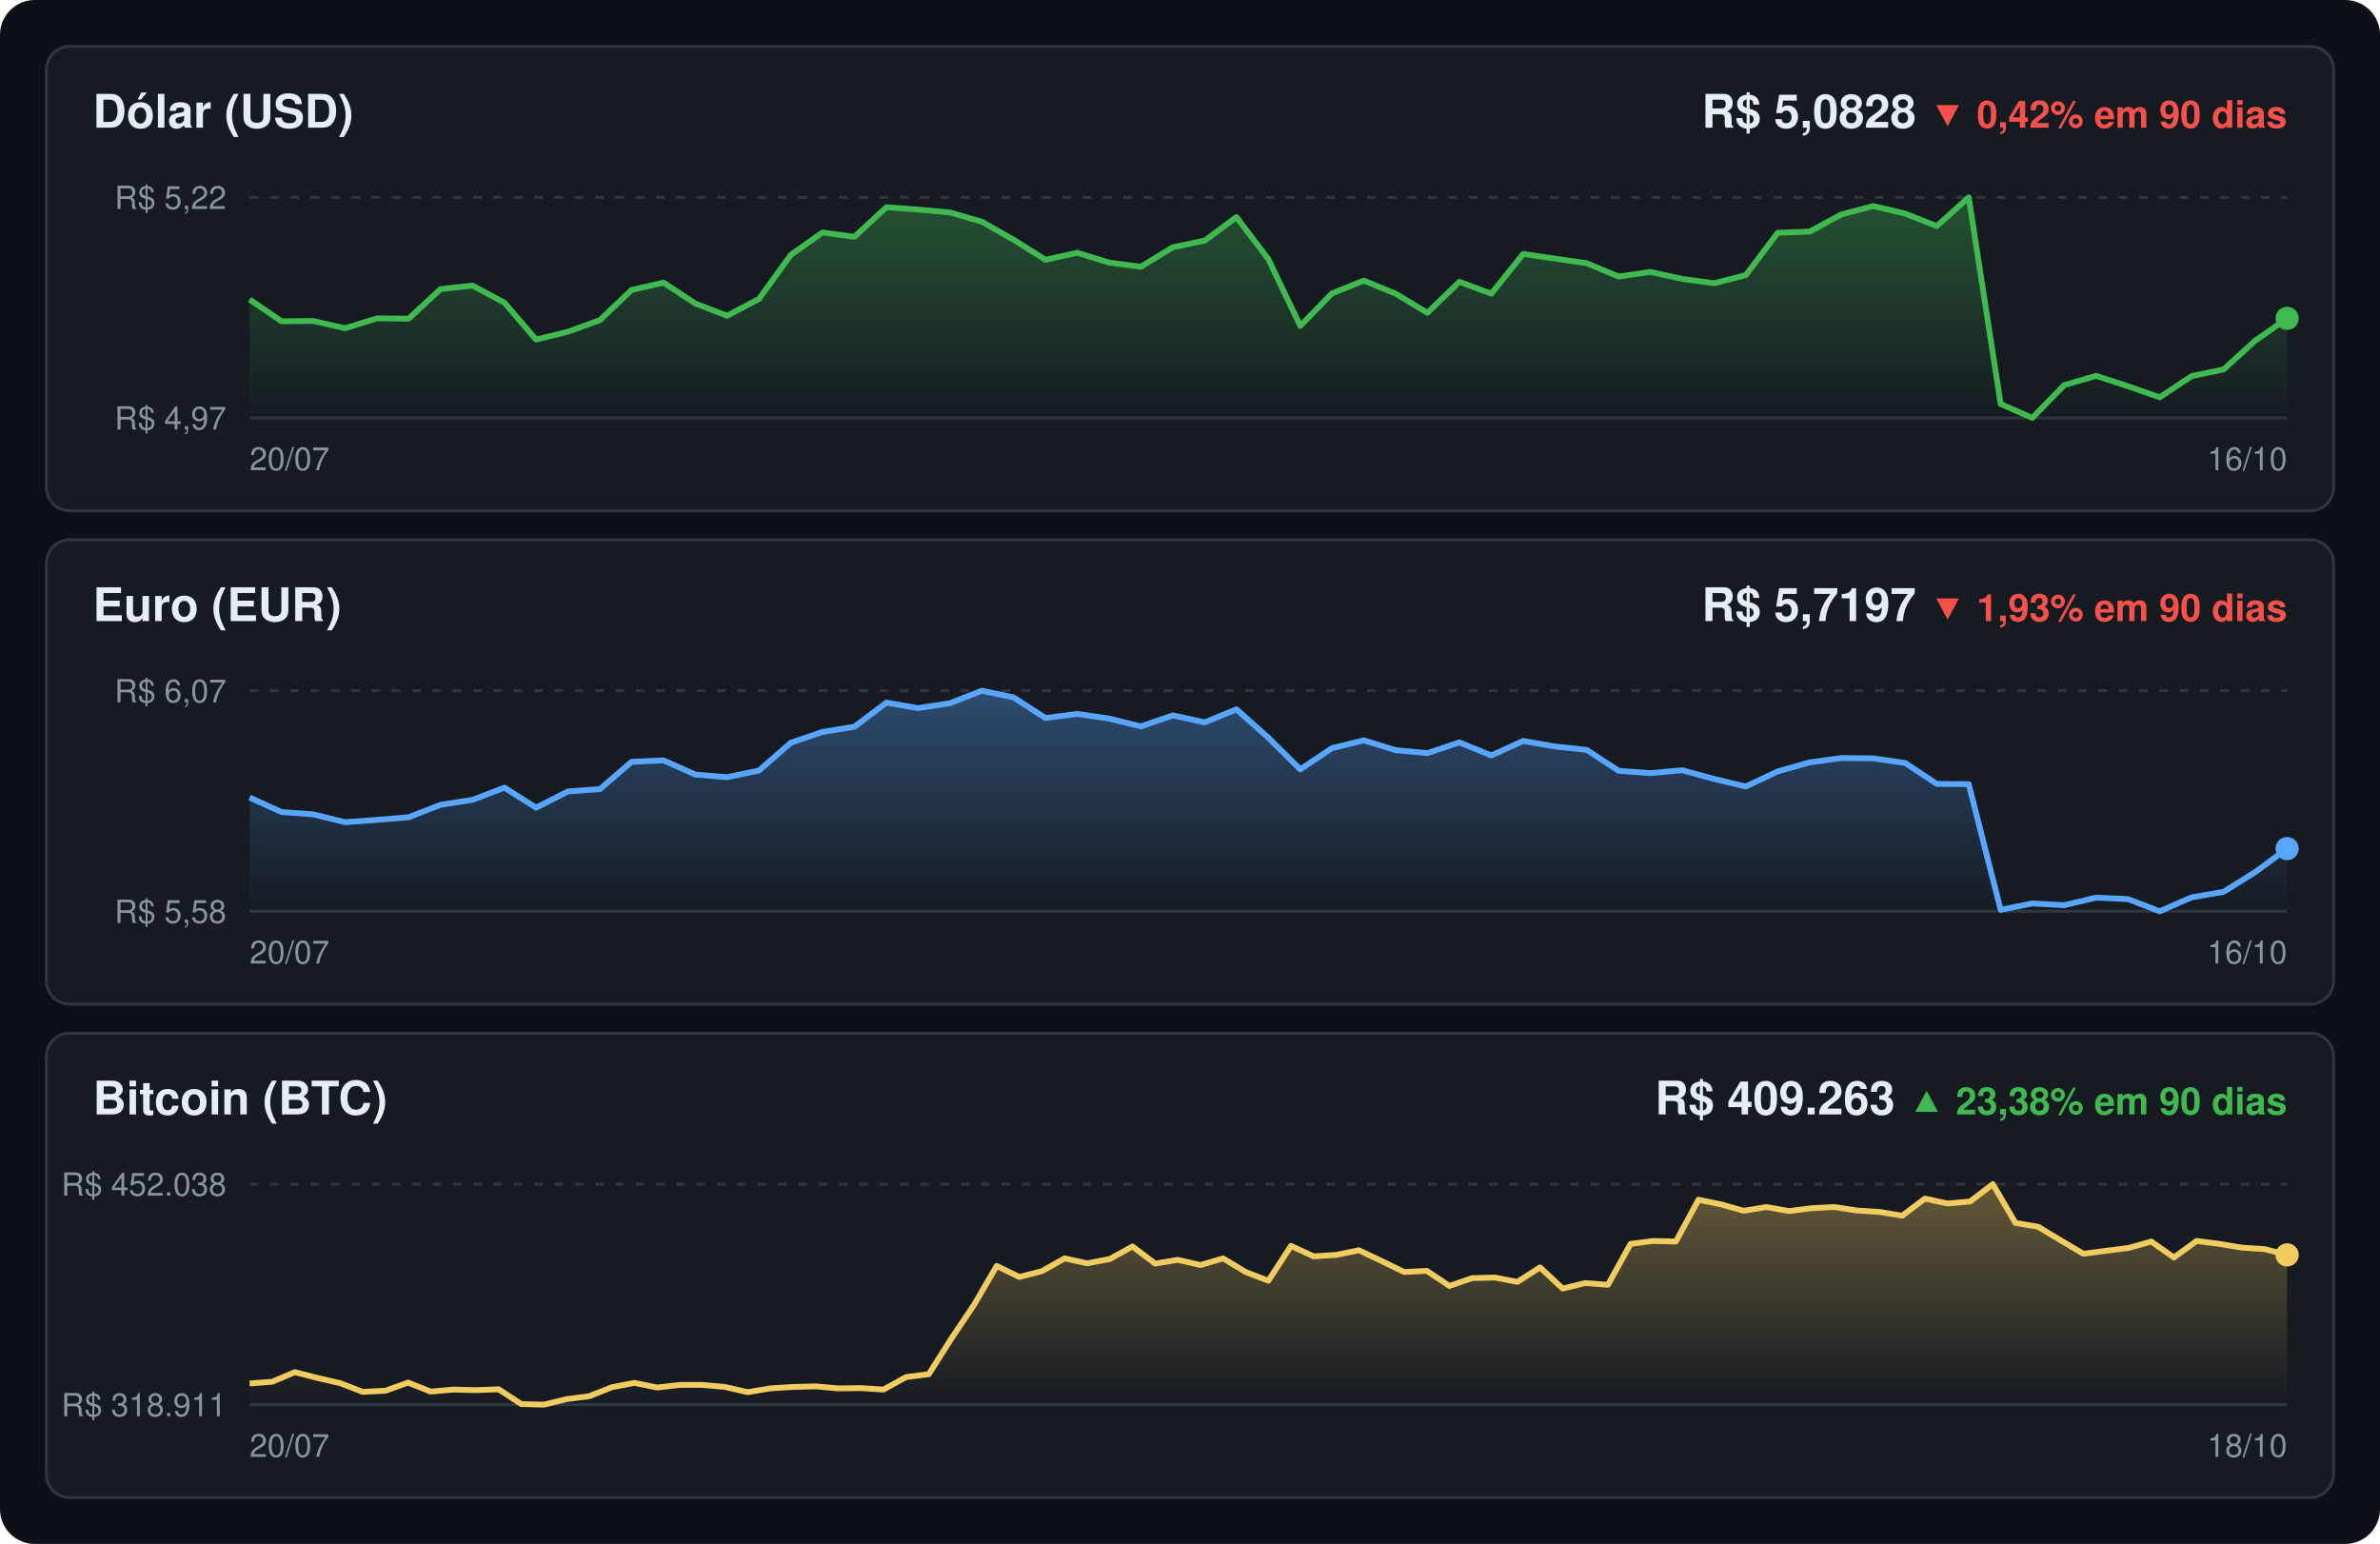
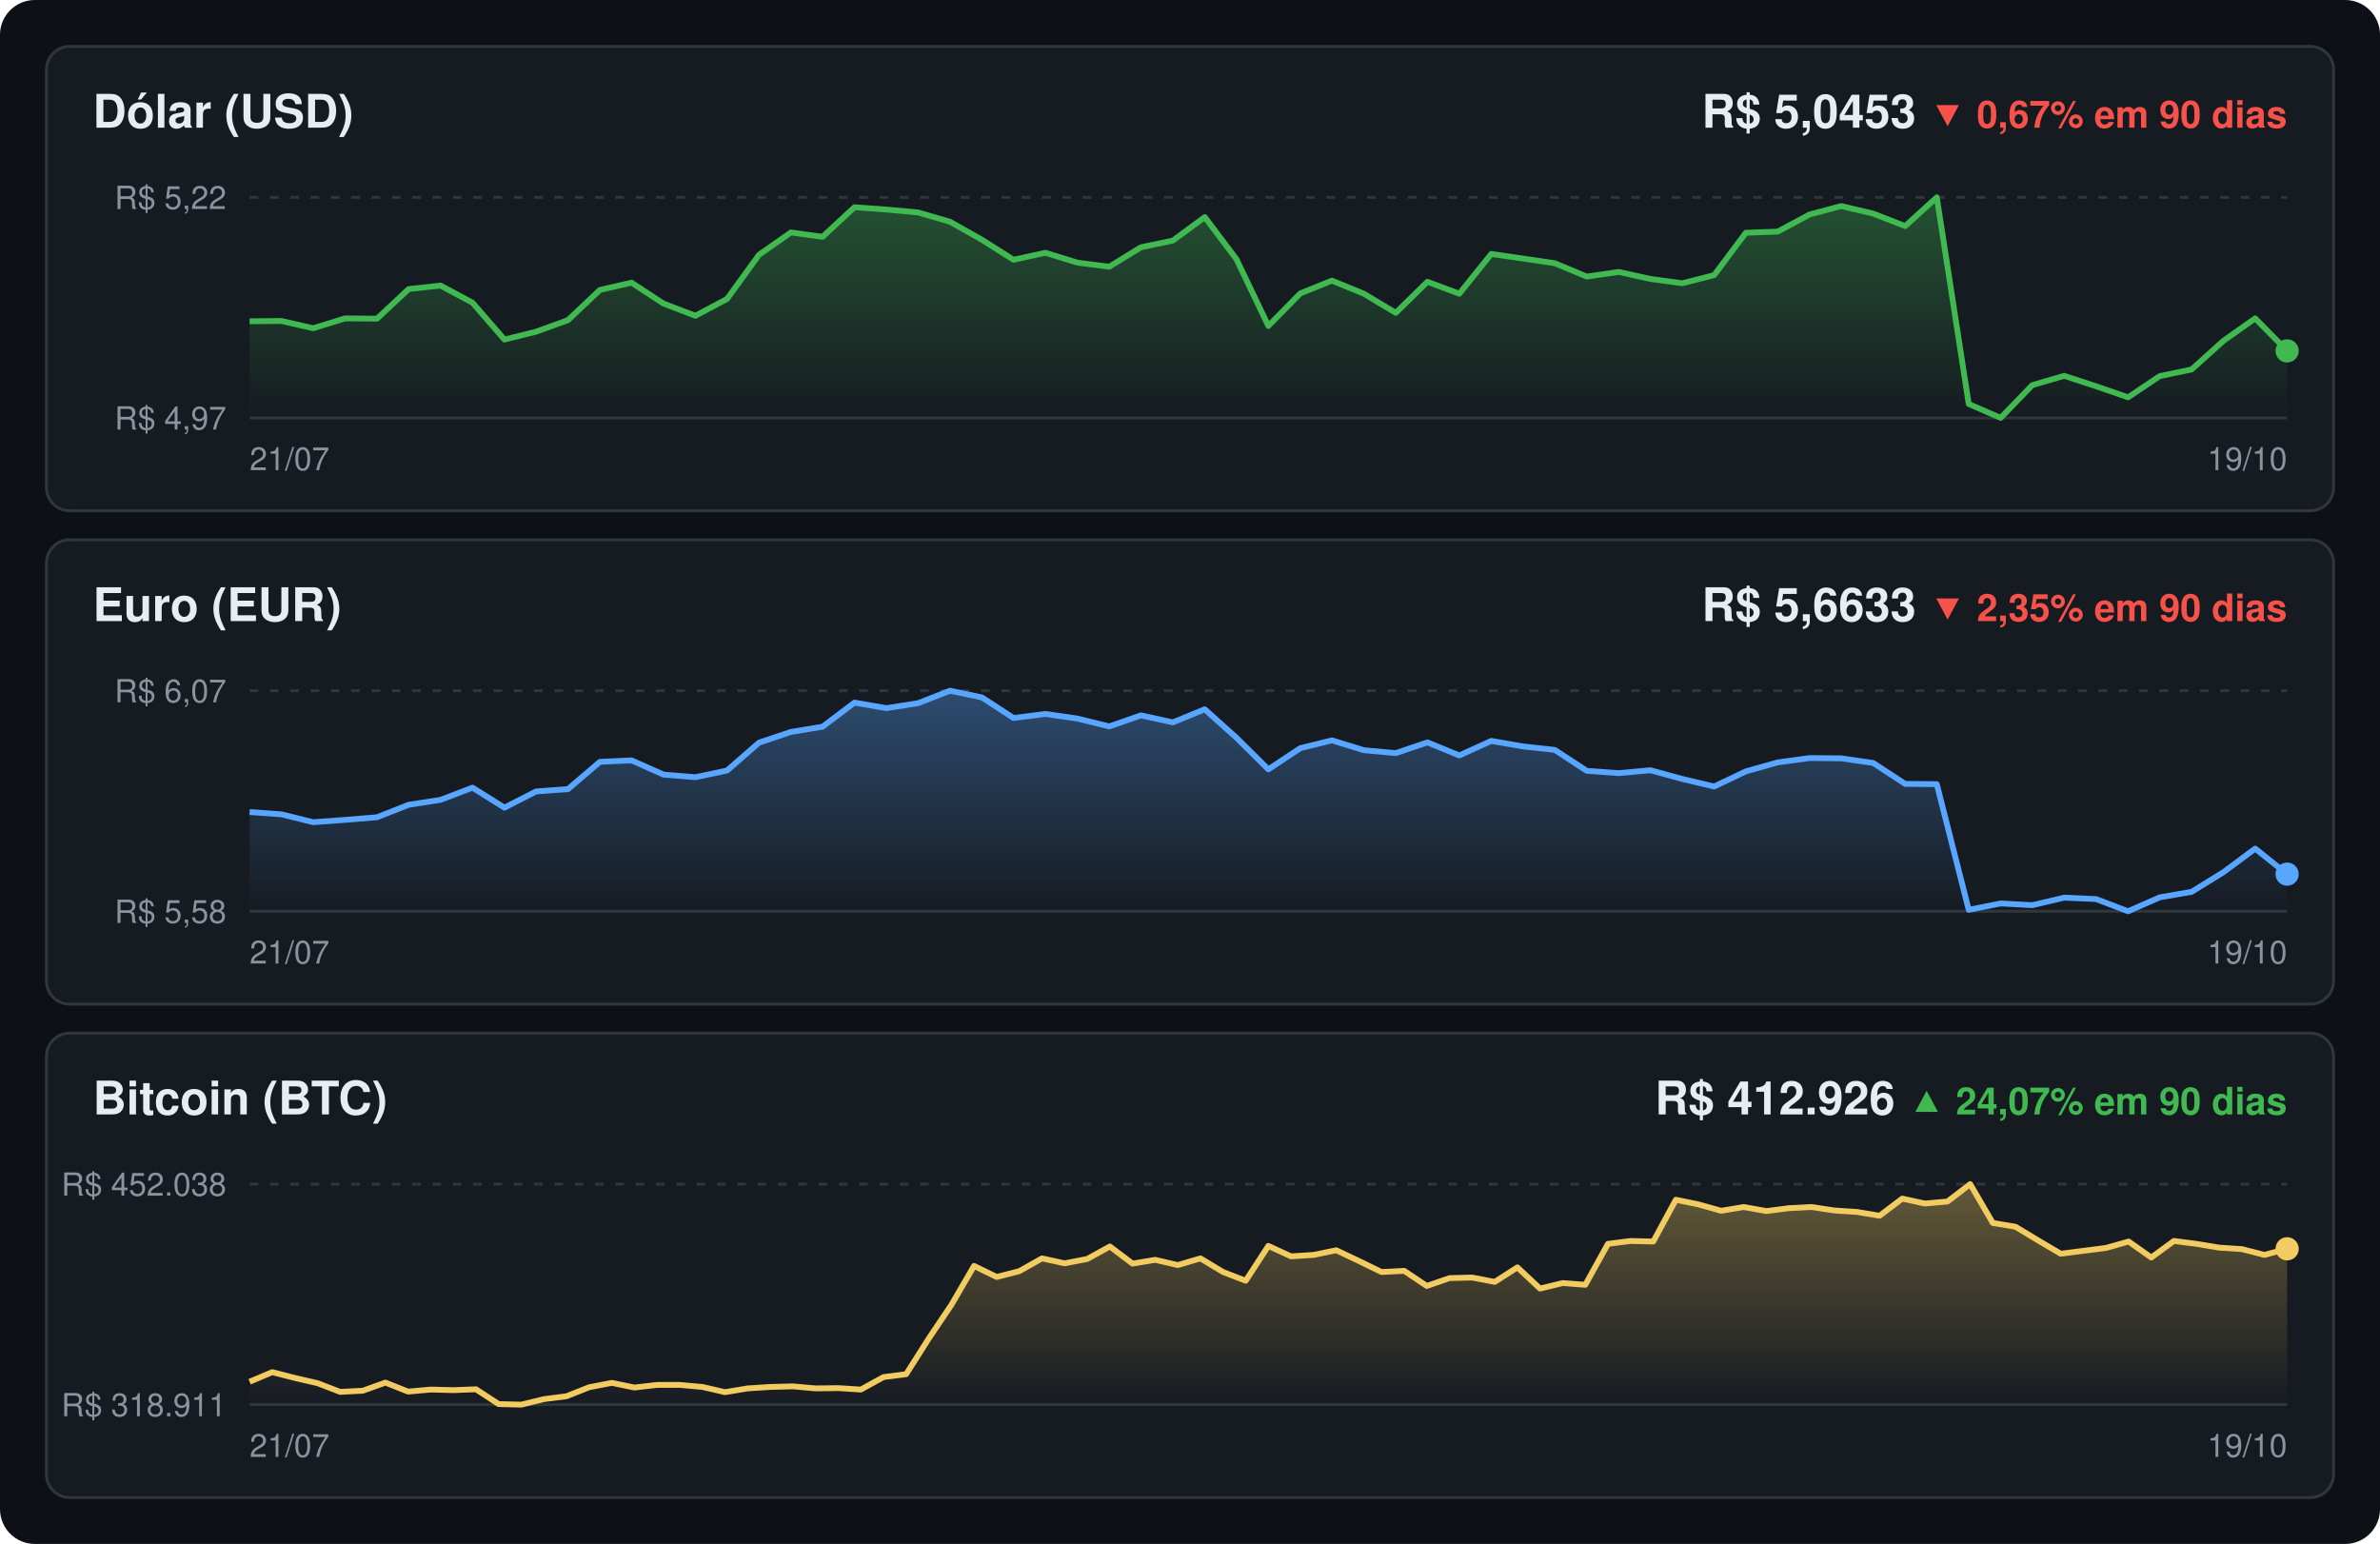
<svg xmlns="http://www.w3.org/2000/svg" viewBox="0 0 820 532" width="820" height="532">
  <defs>
    <linearGradient id="grad-usd" x1="0" y1="0" x2="0" y2="1">
      <stop offset="0" stop-color="#3fb950" stop-opacity=".35" />
      <stop offset="1" stop-color="#3fb950" stop-opacity="0" />
    </linearGradient>
    <linearGradient id="grad-eur" x1="0" y1="0" x2="0" y2="1">
      <stop offset="0" stop-color="#58a6ff" stop-opacity=".35" />
      <stop offset="1" stop-color="#58a6ff" stop-opacity="0" />
    </linearGradient>
    <linearGradient id="grad-btc" x1="0" y1="0" x2="0" y2="1">
      <stop offset="0" stop-color="#f2cc60" stop-opacity=".35" />
      <stop offset="1" stop-color="#f2cc60" stop-opacity="0" />
    </linearGradient>
  </defs>
  <style>
text{font-family:-apple-system,BlinkMacSystemFont,'Segoe UI',Helvetica,Arial,sans-serif;fill:#e6edf3}
.titulo{font-size:16px;font-weight:600}
.eixo{font-size:11px;fill:#8b949e}
</style>
  <rect width="820" height="532" rx="12" fill="#0d1117" />
  <g>
    <rect x="16" y="16" width="788" height="160" rx="8" fill="#161b22" stroke="#30363d" />
    <text x="32" y="44" class="titulo">Dólar (USD)</text>
-     <text x="788" y="44" class="titulo" text-anchor="end">R$ 5,0828
-     <tspan fill="#f85149" font-size="13"> ▼ 0,42% em 90 dias</tspan>
+     <text x="788" y="44" class="titulo" text-anchor="end">R$ 5,0453
+     <tspan fill="#f85149" font-size="13"> ▼ 0,67% em 90 dias</tspan>
    </text>
    <text x="78" y="72" class="eixo" text-anchor="end">R$ 5,22</text>
    <text x="78" y="148" class="eixo" text-anchor="end">R$ 4,97</text>
    <line x1="86" y1="68" x2="788" y2="68" stroke="#30363d" stroke-dasharray="3 4" />
    <line x1="86" y1="144" x2="788" y2="144" stroke="#30363d" />
-     <path d="M86.0,144 L86.0,103.2 L97.0,110.7 L107.9,110.6 L118.9,113.1 L129.9,109.7 L140.8,109.8 L151.8,99.6 L162.8,98.4 L173.8,104.3 L184.7,117.0 L195.7,114.3 L206.7,110.3 L217.6,99.9 L228.6,97.4 L239.6,104.6 L250.5,108.8 L261.5,103.0 L272.5,87.8 L283.4,80.1 L294.4,81.6 L305.4,71.4 L316.3,72.2 L327.3,73.2 L338.3,76.4 L349.2,82.6 L360.2,89.5 L371.2,87.1 L382.2,90.5 L393.1,91.9 L404.1,85.2 L415.1,82.9 L426.0,74.8 L437.0,89.3 L448.0,112.3 L458.9,101.1 L469.9,96.7 L480.9,101.2 L491.8,107.8 L502.8,97.1 L513.8,101.2 L524.8,87.5 L535.7,89.1 L546.7,90.7 L557.7,95.3 L568.6,93.7 L579.6,96.1 L590.6,97.6 L601.5,94.8 L612.5,80.2 L623.5,79.8 L634.4,73.9 L645.4,71.0 L656.4,73.6 L667.3,77.9 L678.3,68.0 L689.3,139.2 L700.2,144.0 L711.2,132.7 L722.2,129.5 L733.2,133.1 L744.1,136.9 L755.1,129.6 L766.1,127.3 L777.0,117.4 L788.0,109.7 L788.0,144 Z" fill="url(#grad-usd)" />
-     <polyline points="86.0,103.2 97.0,110.7 107.9,110.6 118.9,113.1 129.9,109.7 140.8,109.8 151.8,99.6 162.8,98.4 173.8,104.3 184.7,117.0 195.7,114.3 206.7,110.3 217.6,99.9 228.6,97.4 239.6,104.6 250.5,108.8 261.5,103.0 272.5,87.8 283.4,80.1 294.4,81.6 305.4,71.4 316.3,72.2 327.3,73.2 338.3,76.4 349.2,82.6 360.2,89.5 371.2,87.1 382.2,90.5 393.1,91.9 404.1,85.2 415.1,82.9 426.0,74.8 437.0,89.3 448.0,112.3 458.9,101.1 469.9,96.7 480.9,101.2 491.8,107.8 502.8,97.1 513.8,101.2 524.8,87.5 535.7,89.1 546.7,90.7 557.7,95.3 568.6,93.7 579.6,96.1 590.6,97.6 601.5,94.8 612.5,80.2 623.5,79.8 634.4,73.9 645.4,71.0 656.4,73.6 667.3,77.9 678.3,68.0 689.3,139.2 700.2,144.0 711.2,132.7 722.2,129.5 733.2,133.1 744.1,136.9 755.1,129.6 766.1,127.3 777.0,117.4 788.0,109.7" fill="none" stroke="#3fb950" stroke-width="2" stroke-linejoin="round" />
-     <circle cx="788.0" cy="109.7" r="4" fill="#3fb950">
+     <path d="M86.0,144 L86.0,110.7 L97.0,110.6 L107.9,113.1 L118.9,109.7 L129.9,109.8 L140.8,99.6 L151.8,98.4 L162.8,104.3 L173.8,117.0 L184.7,114.3 L195.7,110.3 L206.7,99.9 L217.6,97.4 L228.6,104.6 L239.6,108.8 L250.5,103.0 L261.5,87.8 L272.5,80.1 L283.4,81.6 L294.4,71.4 L305.4,72.2 L316.3,73.2 L327.3,76.4 L338.3,82.6 L349.2,89.5 L360.2,87.1 L371.2,90.5 L382.2,91.9 L393.1,85.2 L404.1,82.9 L415.1,74.8 L426.0,89.3 L437.0,112.3 L448.0,101.1 L458.9,96.7 L469.9,101.2 L480.9,107.8 L491.8,97.1 L502.8,101.2 L513.8,87.5 L524.8,89.1 L535.7,90.7 L546.7,95.3 L557.7,93.7 L568.6,96.1 L579.6,97.6 L590.6,94.8 L601.5,80.2 L612.5,79.8 L623.5,73.9 L634.4,71.0 L645.4,73.6 L656.4,77.9 L667.3,68.0 L678.3,139.2 L689.3,144.0 L700.2,132.7 L711.2,129.5 L722.2,133.1 L733.2,136.9 L744.1,129.6 L755.1,127.3 L766.1,117.4 L777.0,109.7 L788.0,120.9 L788.0,144 Z" fill="url(#grad-usd)" />
+     <polyline points="86.0,110.7 97.0,110.6 107.9,113.1 118.9,109.7 129.9,109.8 140.8,99.6 151.8,98.4 162.8,104.3 173.8,117.0 184.7,114.3 195.7,110.3 206.7,99.9 217.6,97.4 228.6,104.6 239.6,108.8 250.5,103.0 261.5,87.8 272.5,80.1 283.4,81.6 294.4,71.4 305.4,72.2 316.3,73.2 327.3,76.4 338.3,82.6 349.2,89.5 360.2,87.1 371.2,90.5 382.2,91.9 393.1,85.2 404.1,82.9 415.1,74.8 426.0,89.3 437.0,112.3 448.0,101.1 458.9,96.7 469.9,101.2 480.9,107.8 491.8,97.1 502.8,101.2 513.8,87.5 524.8,89.1 535.7,90.7 546.7,95.3 557.7,93.7 568.6,96.1 579.6,97.6 590.6,94.8 601.5,80.2 612.5,79.8 623.5,73.9 634.4,71.0 645.4,73.6 656.4,77.9 667.3,68.0 678.3,139.2 689.3,144.0 700.2,132.7 711.2,129.5 722.2,133.1 733.2,136.9 744.1,129.6 755.1,127.3 766.1,117.4 777.0,109.7 788.0,120.9" fill="none" stroke="#3fb950" stroke-width="2" stroke-linejoin="round" />
+     <circle cx="788.0" cy="120.9" r="4" fill="#3fb950">
      <animate attributeName="r" values="4;7;4" dur="2s" repeatCount="indefinite" />
    </circle>
-     <text x="86" y="162" class="eixo">20/07</text>
-     <text x="788" y="162" class="eixo" text-anchor="end">16/10</text>
+     <text x="86" y="162" class="eixo">21/07</text>
+     <text x="788" y="162" class="eixo" text-anchor="end">19/10</text>
  </g>
  <g>
    <rect x="16" y="186" width="788" height="160" rx="8" fill="#161b22" stroke="#30363d" />
    <text x="32" y="214" class="titulo">Euro (EUR)</text>
-     <text x="788" y="214" class="titulo" text-anchor="end">R$ 5,7197
-     <tspan fill="#f85149" font-size="13"> ▼ 1,93% em 90 dias</tspan>
+     <text x="788" y="214" class="titulo" text-anchor="end">R$ 5,6633
+     <tspan fill="#f85149" font-size="13"> ▼ 2,35% em 90 dias</tspan>
    </text>
    <text x="78" y="242" class="eixo" text-anchor="end">R$ 6,07</text>
    <text x="78" y="318" class="eixo" text-anchor="end">R$ 5,58</text>
    <line x1="86" y1="238" x2="788" y2="238" stroke="#30363d" stroke-dasharray="3 4" />
    <line x1="86" y1="314" x2="788" y2="314" stroke="#30363d" />
-     <path d="M86.0,314 L86.0,274.8 L97.0,279.8 L107.9,280.6 L118.9,283.3 L129.9,282.5 L140.8,281.6 L151.8,277.3 L162.8,275.6 L173.8,271.4 L184.7,278.3 L195.7,272.7 L206.7,271.9 L217.6,262.5 L228.6,262.0 L239.6,266.9 L250.5,267.8 L261.5,265.5 L272.5,255.9 L283.4,252.2 L294.4,250.4 L305.4,242.1 L316.3,244.0 L327.3,242.3 L338.3,238.0 L349.2,240.3 L360.2,247.4 L371.2,246.0 L382.2,247.6 L393.1,250.3 L404.1,246.5 L415.1,248.9 L426.0,244.4 L437.0,254.2 L448.0,265.1 L458.9,257.8 L469.9,255.1 L480.9,258.5 L491.8,259.5 L502.8,255.8 L513.8,260.3 L524.8,255.3 L535.7,257.2 L546.7,258.4 L557.7,265.6 L568.6,266.4 L579.6,265.4 L590.6,268.4 L601.5,271.0 L612.5,265.8 L623.5,262.7 L634.4,261.2 L645.4,261.3 L656.4,262.9 L667.3,270.1 L678.3,270.2 L689.3,313.5 L700.2,311.3 L711.2,311.9 L722.2,309.3 L733.2,309.8 L744.1,314.0 L755.1,309.2 L766.1,307.3 L777.0,300.5 L788.0,292.4 L788.0,314 Z" fill="url(#grad-eur)" />
-     <polyline points="86.0,274.8 97.0,279.8 107.9,280.6 118.9,283.3 129.9,282.5 140.8,281.6 151.8,277.3 162.8,275.6 173.8,271.4 184.7,278.3 195.7,272.7 206.7,271.9 217.6,262.5 228.6,262.0 239.6,266.9 250.5,267.8 261.5,265.5 272.5,255.9 283.4,252.2 294.4,250.4 305.4,242.1 316.3,244.0 327.3,242.3 338.3,238.0 349.2,240.3 360.2,247.4 371.2,246.0 382.2,247.6 393.1,250.3 404.1,246.5 415.1,248.9 426.0,244.4 437.0,254.2 448.0,265.1 458.9,257.8 469.9,255.1 480.9,258.5 491.8,259.5 502.8,255.8 513.8,260.3 524.8,255.3 535.7,257.2 546.7,258.4 557.7,265.6 568.6,266.4 579.6,265.4 590.6,268.4 601.5,271.0 612.5,265.8 623.5,262.7 634.4,261.2 645.4,261.3 656.4,262.9 667.3,270.1 678.3,270.2 689.3,313.5 700.2,311.3 711.2,311.9 722.2,309.3 733.2,309.8 744.1,314.0 755.1,309.2 766.1,307.3 777.0,300.5 788.0,292.4" fill="none" stroke="#58a6ff" stroke-width="2" stroke-linejoin="round" />
-     <circle cx="788.0" cy="292.4" r="4" fill="#58a6ff">
+     <path d="M86.0,314 L86.0,279.8 L97.0,280.6 L107.9,283.3 L118.9,282.5 L129.9,281.6 L140.8,277.3 L151.8,275.6 L162.8,271.4 L173.8,278.3 L184.7,272.7 L195.7,271.9 L206.7,262.5 L217.6,262.0 L228.6,266.9 L239.6,267.8 L250.5,265.5 L261.5,255.9 L272.5,252.2 L283.4,250.4 L294.4,242.1 L305.4,244.0 L316.3,242.3 L327.3,238.0 L338.3,240.3 L349.2,247.4 L360.2,246.0 L371.2,247.6 L382.2,250.3 L393.1,246.5 L404.1,248.9 L415.1,244.4 L426.0,254.2 L437.0,265.1 L448.0,257.8 L458.9,255.1 L469.9,258.5 L480.9,259.5 L491.8,255.8 L502.8,260.3 L513.8,255.3 L524.8,257.2 L535.7,258.4 L546.7,265.6 L557.7,266.4 L568.6,265.4 L579.6,268.4 L590.6,271.0 L601.5,265.8 L612.5,262.7 L623.5,261.2 L634.4,261.3 L645.4,262.9 L656.4,270.1 L667.3,270.2 L678.3,313.5 L689.3,311.3 L700.2,311.9 L711.2,309.3 L722.2,309.8 L733.2,314.0 L744.1,309.2 L755.1,307.3 L766.1,300.5 L777.0,292.4 L788.0,301.2 L788.0,314 Z" fill="url(#grad-eur)" />
+     <polyline points="86.0,279.8 97.0,280.6 107.9,283.3 118.9,282.5 129.9,281.6 140.8,277.3 151.8,275.6 162.8,271.4 173.8,278.3 184.7,272.7 195.7,271.9 206.7,262.5 217.6,262.0 228.6,266.9 239.6,267.8 250.5,265.5 261.5,255.9 272.5,252.2 283.4,250.4 294.4,242.1 305.4,244.0 316.3,242.3 327.3,238.0 338.3,240.3 349.2,247.4 360.2,246.0 371.2,247.6 382.2,250.3 393.1,246.5 404.1,248.9 415.1,244.4 426.0,254.2 437.0,265.1 448.0,257.8 458.9,255.1 469.9,258.5 480.9,259.5 491.8,255.8 502.8,260.3 513.8,255.3 524.8,257.2 535.7,258.4 546.7,265.6 557.7,266.4 568.6,265.4 579.6,268.4 590.6,271.0 601.5,265.8 612.5,262.7 623.5,261.2 634.4,261.3 645.4,262.9 656.4,270.1 667.3,270.2 678.3,313.5 689.3,311.3 700.2,311.9 711.2,309.3 722.2,309.8 733.2,314.0 744.1,309.2 755.1,307.3 766.1,300.5 777.0,292.4 788.0,301.2" fill="none" stroke="#58a6ff" stroke-width="2" stroke-linejoin="round" />
+     <circle cx="788.0" cy="301.2" r="4" fill="#58a6ff">
      <animate attributeName="r" values="4;7;4" dur="2s" repeatCount="indefinite" />
    </circle>
-     <text x="86" y="332" class="eixo">20/07</text>
-     <text x="788" y="332" class="eixo" text-anchor="end">16/10</text>
+     <text x="86" y="332" class="eixo">21/07</text>
+     <text x="788" y="332" class="eixo" text-anchor="end">19/10</text>
  </g>
  <g>
    <rect x="16" y="356" width="788" height="160" rx="8" fill="#161b22" stroke="#30363d" />
    <text x="32" y="384" class="titulo">Bitcoin (BTC)</text>
-     <text x="788" y="384" class="titulo" text-anchor="end">R$ 409.263
-     <tspan fill="#3fb950" font-size="13"> ▲ 23,38% em 90 dias</tspan>
+     <text x="788" y="384" class="titulo" text-anchor="end">R$ 412.926
+     <tspan fill="#3fb950" font-size="13"> ▲ 24,07% em 90 dias</tspan>
    </text>
    <text x="78" y="412" class="eixo" text-anchor="end">R$ 452.038</text>
    <text x="78" y="488" class="eixo" text-anchor="end">R$ 318.911</text>
    <line x1="86" y1="408" x2="788" y2="408" stroke="#30363d" stroke-dasharray="3 4" />
    <line x1="86" y1="484" x2="788" y2="484" stroke="#30363d" />
-     <path d="M86.0,484 L86.0,476.7 L93.8,476.1 L101.6,472.8 L109.4,474.8 L117.2,476.6 L125.0,479.6 L132.8,479.2 L140.6,476.4 L148.4,479.5 L156.2,478.8 L164.0,479.0 L171.8,478.7 L179.6,483.8 L187.4,484.0 L195.2,482.1 L203.0,481.1 L210.8,478.0 L218.6,476.5 L226.4,478.1 L234.2,477.2 L242.0,477.2 L249.8,477.9 L257.6,479.7 L265.4,478.4 L273.2,477.9 L281.0,477.7 L288.8,478.4 L296.6,478.3 L304.4,478.8 L312.2,474.5 L320.0,473.5 L327.8,461.2 L335.6,449.6 L343.4,436.2 L351.2,440.0 L359.0,438.0 L366.8,433.6 L374.6,435.3 L382.4,433.8 L390.2,429.5 L398.0,435.4 L405.8,434.1 L413.6,435.9 L421.4,433.6 L429.2,438.3 L437.0,441.3 L444.8,429.3 L452.6,432.9 L460.4,432.4 L468.2,430.8 L476.0,434.5 L483.8,438.3 L491.6,437.9 L499.4,443.1 L507.2,440.4 L515.0,440.2 L522.8,441.7 L530.6,436.7 L538.4,444.0 L546.2,442.1 L554.0,442.7 L561.8,428.6 L569.6,427.6 L577.4,427.8 L585.2,413.4 L593.0,415.0 L600.8,417.2 L608.6,415.9 L616.4,417.3 L624.2,416.3 L632.0,415.9 L639.8,417.1 L647.6,417.6 L655.4,418.9 L663.2,413.0 L671.0,414.7 L678.8,414.0 L686.6,408.0 L694.4,421.4 L702.2,422.7 L710.0,427.4 L717.8,432.0 L725.6,431.0 L733.4,430.0 L741.2,427.8 L749.0,433.3 L756.8,427.6 L764.6,428.6 L772.4,429.9 L780.2,430.4 L788.0,432.4 L788.0,484 Z" fill="url(#grad-btc)" />
-     <polyline points="86.0,476.7 93.8,476.1 101.6,472.8 109.4,474.8 117.2,476.6 125.0,479.6 132.8,479.2 140.6,476.4 148.4,479.5 156.2,478.8 164.0,479.0 171.8,478.7 179.6,483.8 187.4,484.0 195.2,482.1 203.0,481.1 210.8,478.0 218.6,476.5 226.4,478.1 234.2,477.2 242.0,477.2 249.8,477.9 257.6,479.7 265.4,478.4 273.2,477.9 281.0,477.7 288.8,478.4 296.6,478.3 304.4,478.8 312.2,474.5 320.0,473.5 327.8,461.2 335.6,449.6 343.4,436.2 351.2,440.0 359.0,438.0 366.8,433.6 374.6,435.3 382.4,433.8 390.2,429.5 398.0,435.4 405.8,434.1 413.6,435.9 421.4,433.6 429.2,438.3 437.0,441.3 444.8,429.3 452.6,432.9 460.4,432.4 468.2,430.8 476.0,434.5 483.8,438.3 491.6,437.9 499.4,443.1 507.2,440.4 515.0,440.2 522.8,441.7 530.6,436.7 538.4,444.0 546.2,442.1 554.0,442.7 561.8,428.6 569.6,427.6 577.4,427.8 585.2,413.4 593.0,415.0 600.8,417.2 608.6,415.9 616.4,417.3 624.2,416.3 632.0,415.9 639.8,417.1 647.6,417.6 655.4,418.9 663.2,413.0 671.0,414.7 678.8,414.0 686.6,408.0 694.4,421.4 702.2,422.7 710.0,427.4 717.8,432.0 725.6,431.0 733.4,430.0 741.2,427.8 749.0,433.3 756.8,427.6 764.6,428.6 772.4,429.9 780.2,430.4 788.0,432.4" fill="none" stroke="#f2cc60" stroke-width="2" stroke-linejoin="round" />
-     <circle cx="788.0" cy="432.4" r="4" fill="#f2cc60">
+     <path d="M86.0,484 L86.0,476.1 L93.8,472.8 L101.6,474.8 L109.4,476.6 L117.2,479.6 L125.0,479.2 L132.8,476.4 L140.6,479.5 L148.4,478.8 L156.2,479.0 L164.0,478.7 L171.8,483.8 L179.6,484.0 L187.4,482.1 L195.2,481.1 L203.0,478.0 L210.8,476.5 L218.6,478.1 L226.4,477.2 L234.2,477.2 L242.0,477.9 L249.8,479.7 L257.6,478.4 L265.4,477.9 L273.2,477.7 L281.0,478.4 L288.8,478.3 L296.6,478.8 L304.4,474.5 L312.2,473.5 L320.0,461.2 L327.8,449.6 L335.6,436.2 L343.4,440.0 L351.2,438.0 L359.0,433.6 L366.8,435.3 L374.6,433.8 L382.4,429.5 L390.2,435.4 L398.0,434.1 L405.8,435.9 L413.6,433.6 L421.4,438.3 L429.2,441.3 L437.0,429.3 L444.8,432.9 L452.6,432.4 L460.4,430.8 L468.2,434.5 L476.0,438.3 L483.8,437.9 L491.6,443.1 L499.4,440.4 L507.2,440.2 L515.0,441.7 L522.8,436.7 L530.6,444.0 L538.4,442.1 L546.2,442.7 L554.0,428.6 L561.8,427.6 L569.6,427.8 L577.4,413.4 L585.2,415.0 L593.0,417.2 L600.8,415.9 L608.6,417.3 L616.4,416.3 L624.2,415.9 L632.0,417.1 L639.8,417.6 L647.6,418.9 L655.4,413.0 L663.2,414.7 L671.0,414.0 L678.8,408.0 L686.6,421.4 L694.4,422.7 L702.2,427.4 L710.0,432.0 L717.8,431.0 L725.6,430.0 L733.4,427.8 L741.2,433.3 L749.0,427.6 L756.8,428.6 L764.6,429.9 L772.4,430.4 L780.2,432.4 L788.0,430.3 L788.0,484 Z" fill="url(#grad-btc)" />
+     <polyline points="86.0,476.1 93.8,472.8 101.6,474.8 109.4,476.6 117.2,479.6 125.0,479.2 132.8,476.4 140.6,479.5 148.4,478.8 156.2,479.0 164.0,478.7 171.8,483.8 179.6,484.0 187.4,482.1 195.2,481.1 203.0,478.0 210.8,476.5 218.6,478.1 226.4,477.2 234.2,477.2 242.0,477.9 249.8,479.7 257.6,478.4 265.4,477.9 273.2,477.7 281.0,478.4 288.8,478.3 296.6,478.8 304.4,474.5 312.2,473.5 320.0,461.2 327.8,449.6 335.6,436.2 343.4,440.0 351.2,438.0 359.0,433.6 366.8,435.3 374.6,433.8 382.4,429.5 390.2,435.4 398.0,434.1 405.8,435.9 413.6,433.6 421.4,438.3 429.2,441.3 437.0,429.3 444.8,432.9 452.6,432.4 460.4,430.8 468.2,434.5 476.0,438.3 483.8,437.9 491.6,443.1 499.4,440.4 507.2,440.2 515.0,441.7 522.8,436.7 530.6,444.0 538.4,442.1 546.2,442.7 554.0,428.6 561.8,427.6 569.6,427.8 577.4,413.4 585.2,415.0 593.0,417.2 600.8,415.9 608.6,417.3 616.4,416.3 624.2,415.9 632.0,417.1 639.8,417.6 647.6,418.9 655.4,413.0 663.2,414.7 671.0,414.0 678.8,408.0 686.6,421.4 694.4,422.7 702.2,427.4 710.0,432.0 717.8,431.0 725.6,430.0 733.4,427.8 741.2,433.3 749.0,427.6 756.8,428.6 764.6,429.9 772.4,430.4 780.2,432.4 788.0,430.3" fill="none" stroke="#f2cc60" stroke-width="2" stroke-linejoin="round" />
+     <circle cx="788.0" cy="430.3" r="4" fill="#f2cc60">
      <animate attributeName="r" values="4;7;4" dur="2s" repeatCount="indefinite" />
    </circle>
-     <text x="86" y="502" class="eixo">20/07</text>
-     <text x="788" y="502" class="eixo" text-anchor="end">18/10</text>
+     <text x="86" y="502" class="eixo">21/07</text>
+     <text x="788" y="502" class="eixo" text-anchor="end">19/10</text>
  </g>
</svg>
